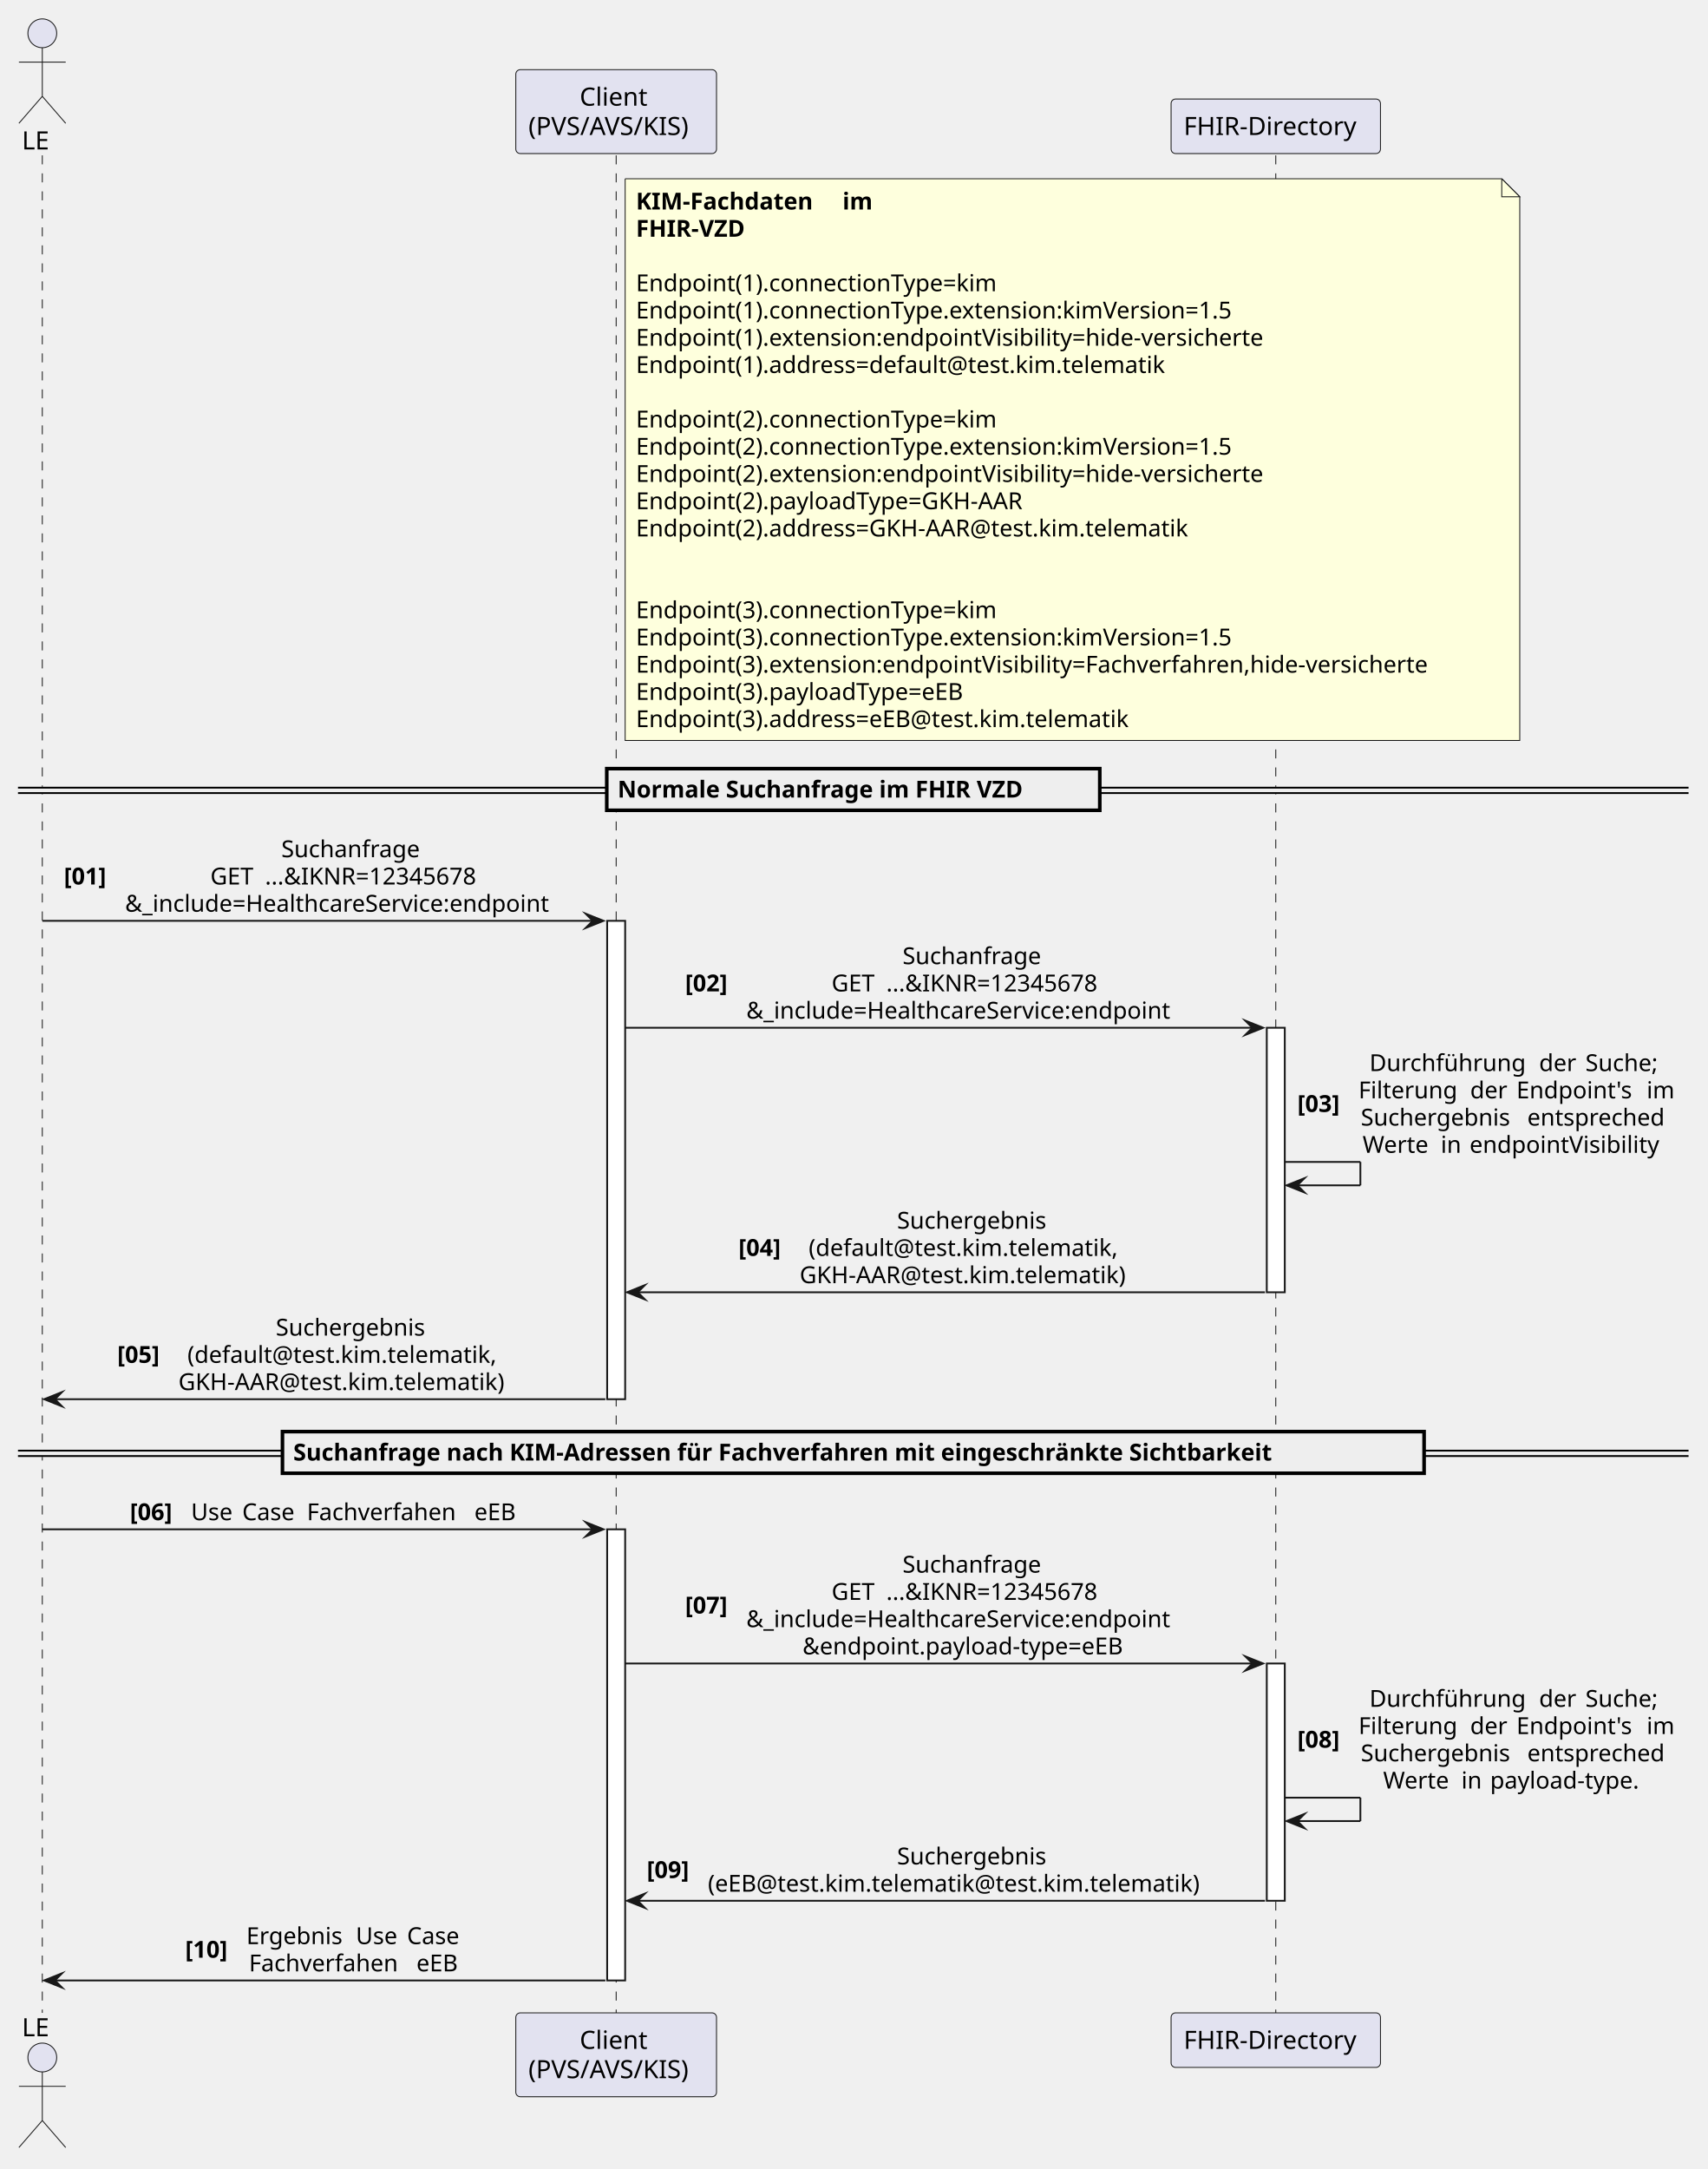
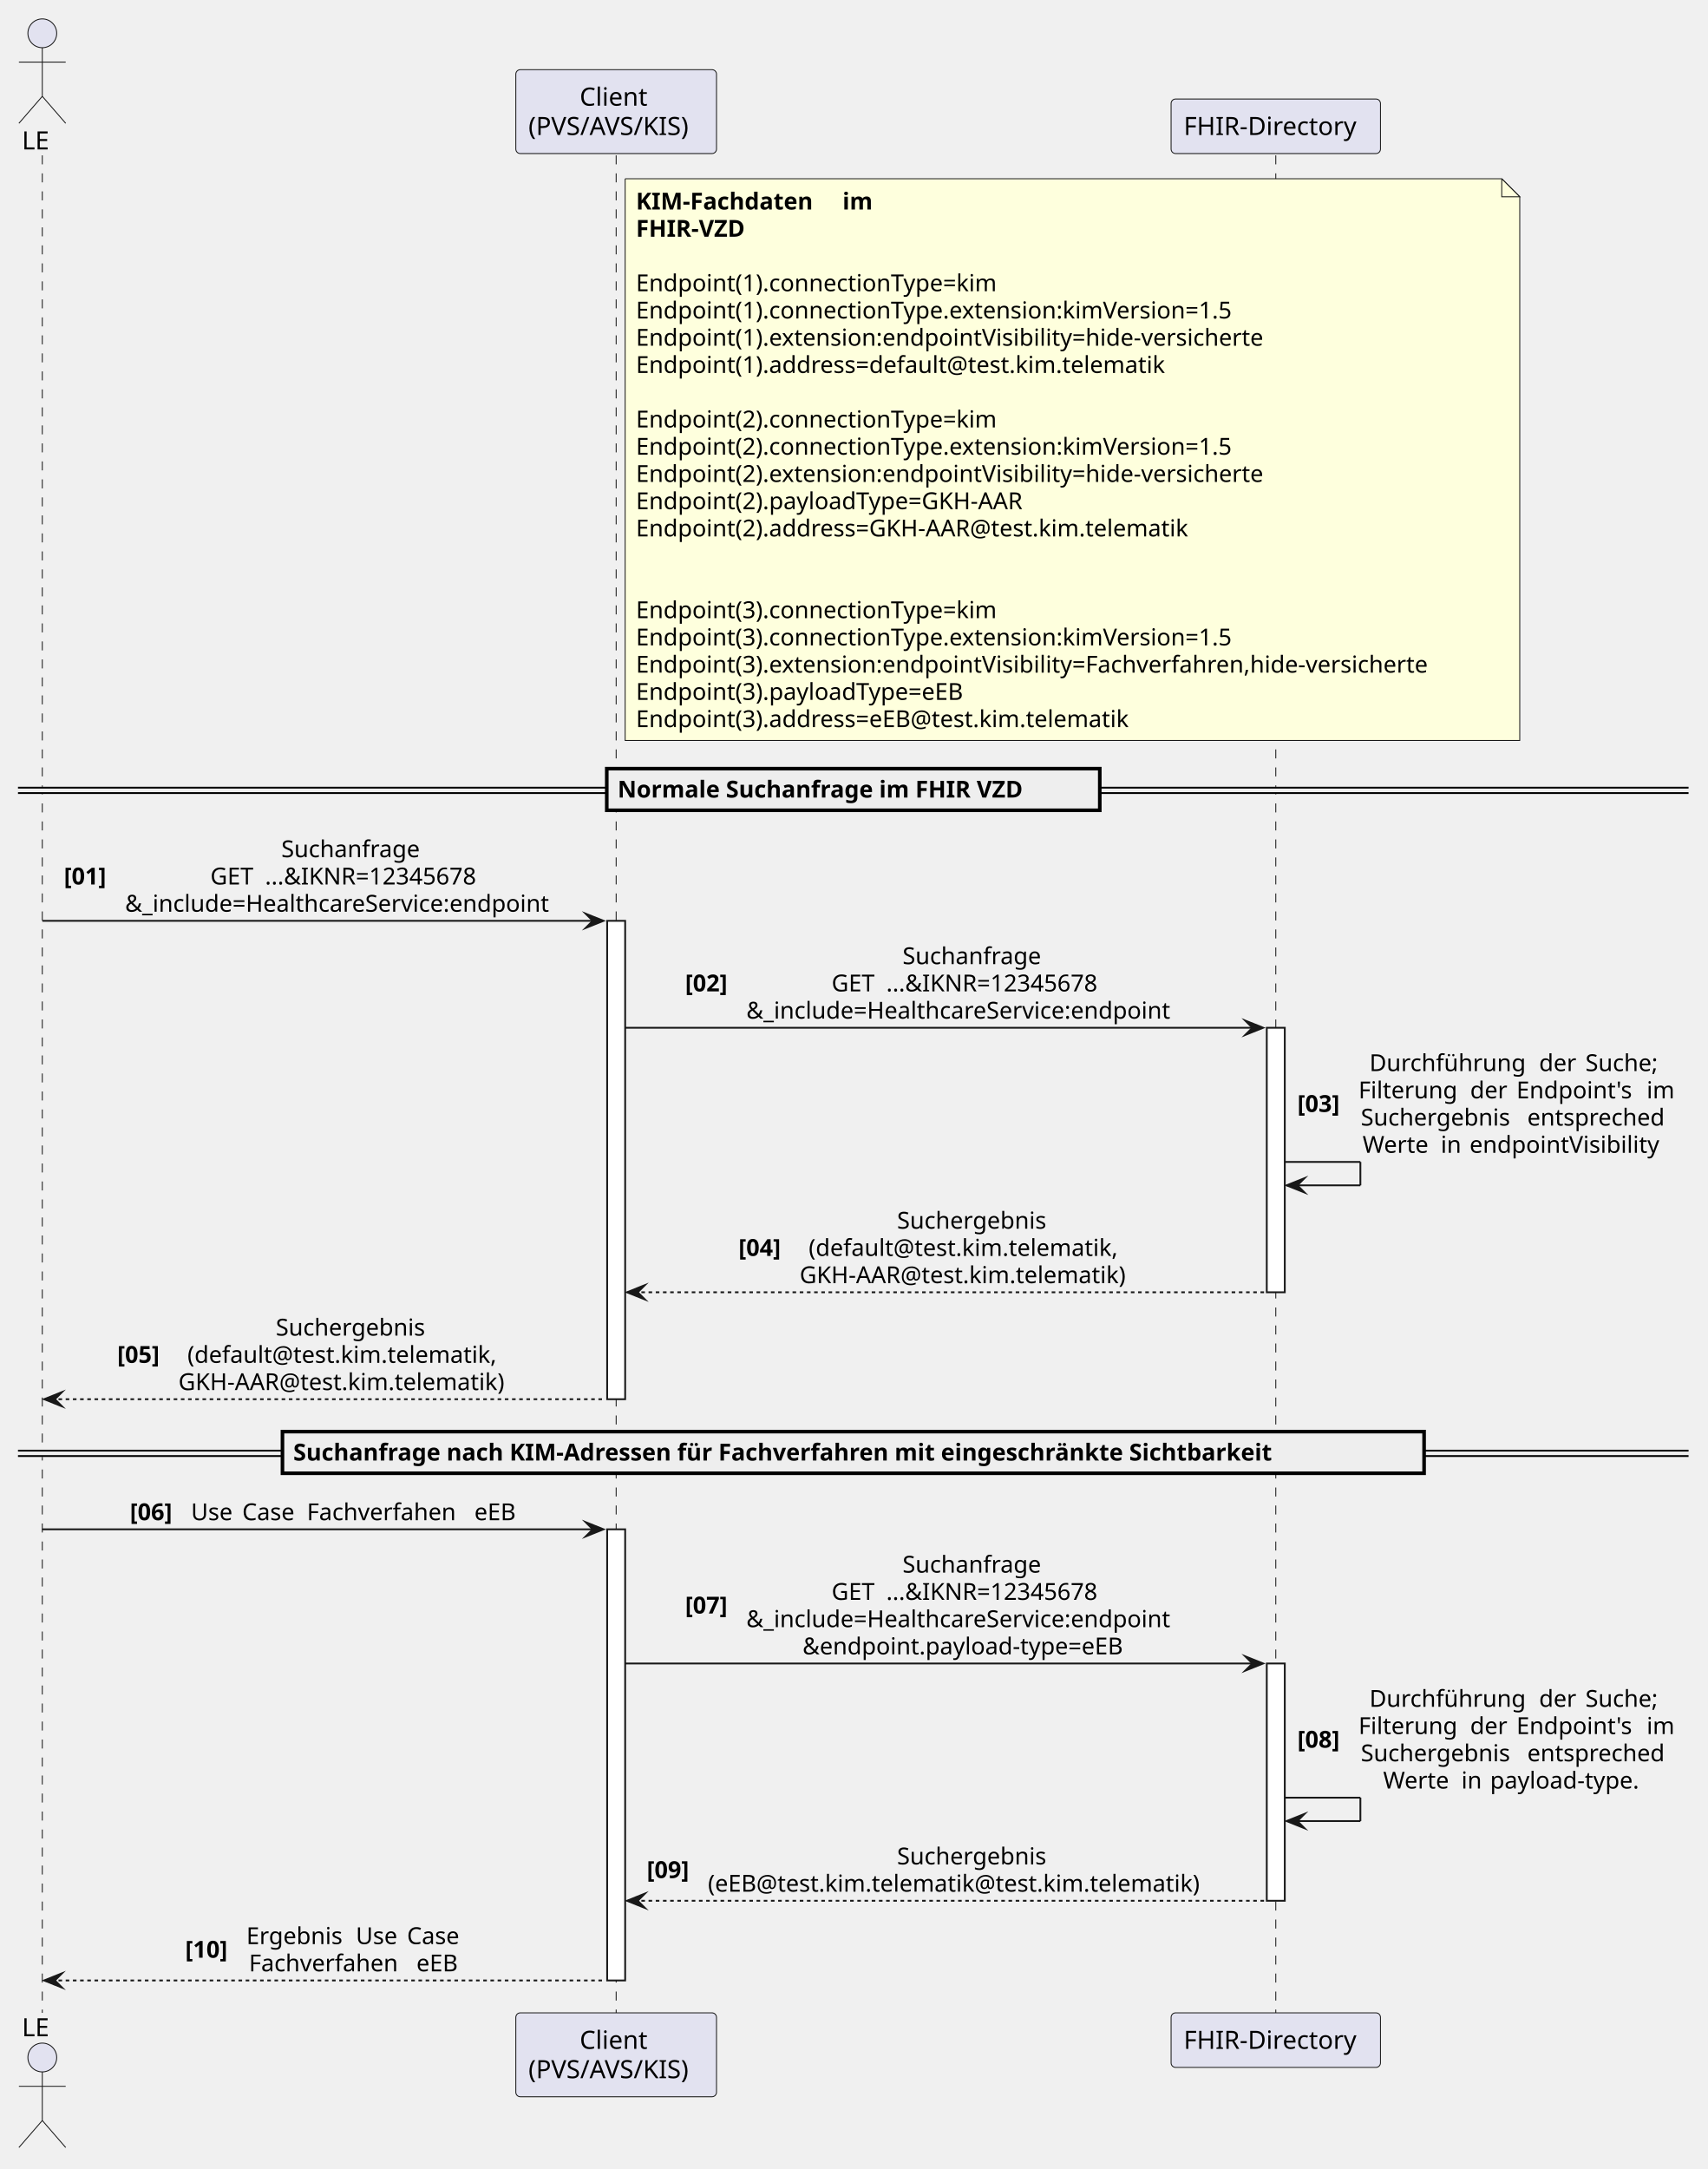
<svg xmlns="http://www.w3.org/2000/svg" version="1.1" data-diagram-type="SEQUENCE" style="width:988px;height:1255px;background:#FFFFFF;" width="988.542px" height="1255.208px" viewBox="0 0 988 1255" zoomAndPan="magnify" preserveAspectRatio="none" contentStyleType="text/css">
  <defs />
  <g font-family="sans-serif" lengthAdjust="spacing">
    <g>
      <rect x="20.833" y="89.893" width="8.333" height="1074.764" fill="#000" fill-opacity="0" />
      <line x1="24.479" y1="89.893" x2="24.479" y2="1164.657" style="stroke:#181818;stroke-width:0.521;stroke-dasharray:5.208,5.208;" />
    </g>
    <g>
      <rect x="352.933" y="89.893" width="8.333" height="1074.764" fill="#000" fill-opacity="0" />
      <line x1="356.579" y1="89.893" x2="356.579" y2="1164.657" style="stroke:#181818;stroke-width:0.521;stroke-dasharray:5.208,5.208;" />
    </g>
    <g>
      <rect x="351.371" y="532.796" width="10.417" height="276.799" fill="#FFF" style="stroke:#181818;stroke-width:1.042;" />
    </g>
    <g>
      <rect x="351.371" y="884.871" width="10.417" height="261.035" fill="#FFF" style="stroke:#181818;stroke-width:1.042;" />
    </g>
    <g>
      <rect x="734.662" y="89.893" width="8.333" height="1074.764" fill="#000" fill-opacity="0" />
      <line x1="738.308" y1="89.893" x2="738.308" y2="1164.657" style="stroke:#181818;stroke-width:0.521;stroke-dasharray:5.208,5.208;" />
    </g>
    <g>
      <rect x="733.099" y="594.67" width="10.417" height="153.052" fill="#FFF" style="stroke:#181818;stroke-width:1.042;" />
    </g>
    <g>
      <rect x="733.099" y="962.508" width="10.417" height="137.288" fill="#FFF" style="stroke:#181818;stroke-width:1.042;" />
    </g>
    <text x="12.685" y="86.453" fill="#000" font-size="14.583" textLength="17.339">LE</text>
    <ellipse cx="24.479" cy="19.271" rx="8.333" ry="8.333" fill="#E2E2F0" style="stroke:#181818;stroke-width:0.521;" />
    <path d="M24.479,27.604 L24.479,55.729 M10.938,35.938 L38.021,35.938 M24.479,55.729 L10.938,71.354 M24.479,55.729 L38.021,71.354" style="stroke:#181818;stroke-width:0.521;" fill="none" />
    <rect x="298.506" y="40.316" width="116.147" height="48.535" fill="#E2E2F0" style="stroke:#181818;stroke-width:0.521;" rx="2.604" ry="2.604" />
    <text x="335.47" y="61.144" fill="#000" font-size="14.583" textLength="42.219">Client</text>
    <text x="305.797" y="78.12" fill="#000" font-size="14.583" textLength="101.564">(PVS/AVS/KIS)</text>
    <rect x="677.724" y="57.292" width="121.167" height="31.559" fill="#E2E2F0" style="stroke:#181818;stroke-width:0.521;" rx="2.604" ry="2.604" />
    <text x="685.016" y="78.12" fill="#000" font-size="14.583" textLength="106.584">FHIR-Directory</text>
    <text x="12.685" y="1178.193" fill="#000" font-size="14.583" textLength="17.339">LE</text>
    <ellipse cx="24.479" cy="1190.487" rx="8.333" ry="8.333" fill="#E2E2F0" style="stroke:#181818;stroke-width:0.521;" />
    <path d="M24.479,1198.82 L24.479,1226.945 M10.938,1207.153 L38.021,1207.153 M24.479,1226.945 L10.938,1242.57 M24.479,1226.945 L38.021,1242.57" style="stroke:#181818;stroke-width:0.521;" fill="none" />
    <rect x="298.506" y="1164.657" width="116.147" height="48.535" fill="#E2E2F0" style="stroke:#181818;stroke-width:0.521;" rx="2.604" ry="2.604" />
    <text x="335.47" y="1185.485" fill="#000" font-size="14.583" textLength="42.219">Client</text>
    <text x="305.797" y="1202.461" fill="#000" font-size="14.583" textLength="101.564">(PVS/AVS/KIS)</text>
    <rect x="677.724" y="1164.657" width="121.167" height="31.559" fill="#E2E2F0" style="stroke:#181818;stroke-width:0.521;" rx="2.604" ry="2.604" />
    <text x="685.016" y="1185.485" fill="#000" font-size="14.583" textLength="106.584">FHIR-Directory</text>
    <path d="M361.787,103.434 L361.787,428.434 L879.496,428.434 L879.496,113.851 L869.079,103.434 L361.787,103.434" style="stroke:#181818;stroke-width:0.521;" fill="#FEFFDD" />
    <path d="M869.079,103.434 L869.079,113.851 L879.496,113.851 L869.079,103.434" style="stroke:#181818;stroke-width:0.521;" fill="#FEFFDD" />
    <text x="368.037" y="121.212" fill="#000" font-size="13.542" textLength="114.813" font-weight="700">KIM-Fachdaten</text>
    <text x="482.851" y="121.212" fill="#000" font-size="13.542" font-weight="700"> </text>
    <text x="487.565" y="121.212" fill="#000" font-size="13.542" textLength="18.752" font-weight="700">im</text>
    <text x="368.037" y="136.976" fill="#000" font-size="13.542" textLength="73.21" font-weight="700">FHIR-VZD</text>
    <text x="368.037" y="152.739" fill="#000" font-size="13.542"> </text>
    <text x="368.037" y="168.502" fill="#000" font-size="13.542" textLength="227.722">Endpoint(1).connectionType=kim</text>
    <text x="368.037" y="184.266" fill="#000" font-size="13.542" textLength="375.226">Endpoint(1).connectionType.extension:kimVersion=1.5</text>
    <text x="368.037" y="200.029" fill="#000" font-size="13.542" textLength="393.469">Endpoint(1).extension:endpointVisibility=hide-versicherte</text>
    <text x="368.037" y="215.792" fill="#000" font-size="13.542" textLength="333.338">Endpoint(1).address=default@test.kim.telematik</text>
    <text x="368.037" y="231.556" fill="#000" font-size="13.542"> </text>
    <text x="368.037" y="247.319" fill="#000" font-size="13.542" textLength="227.722">Endpoint(2).connectionType=kim</text>
    <text x="368.037" y="263.082" fill="#000" font-size="13.542" textLength="375.226">Endpoint(2).connectionType.extension:kimVersion=1.5</text>
    <text x="368.037" y="278.846" fill="#000" font-size="13.542" textLength="393.469">Endpoint(2).extension:endpointVisibility=hide-versicherte</text>
    <text x="368.037" y="294.609" fill="#000" font-size="13.542" textLength="244.543">Endpoint(2).payloadType=GKH-AAR</text>
    <text x="368.037" y="310.372" fill="#000" font-size="13.542" textLength="348.07">Endpoint(2).address=GKH-AAR@test.kim.telematik</text>
    <text x="368.037" y="326.136" fill="#000" font-size="13.542"> </text>
    <text x="368.037" y="341.899" fill="#000" font-size="13.542"> </text>
    <text x="368.037" y="357.662" fill="#000" font-size="13.542" textLength="227.722">Endpoint(3).connectionType=kim</text>
    <text x="368.037" y="373.426" fill="#000" font-size="13.542" textLength="375.226">Endpoint(3).connectionType.extension:kimVersion=1.5</text>
    <text x="368.037" y="389.189" fill="#000" font-size="13.542" textLength="495.93">Endpoint(3).extension:endpointVisibility=Fachverfahren,hide-versicherte</text>
    <text x="368.037" y="404.952" fill="#000" font-size="13.542" textLength="208.342">Endpoint(3).payloadType=eEB</text>
    <text x="368.037" y="420.716" fill="#000" font-size="13.542" textLength="311.868">Endpoint(3).address=eEB@test.kim.telematik</text>
    <rect x="10.417" y="455.75" width="966.764" height="3.125" fill="#EEE" style="stroke:#EEE;stroke-width:1.042;" />
    <line x1="10.417" y1="455.75" x2="977.18" y2="455.75" style="stroke:#000;stroke-width:1.042;" />
    <line x1="10.417" y1="458.875" x2="977.18" y2="458.875" style="stroke:#000;stroke-width:1.042;" />
    <rect x="351.143" y="444.743" width="285.311" height="24.097" fill="#EEE" style="stroke:#000;stroke-width:2.083;" />
    <text x="357.393" y="461.479" fill="#000" font-size="13.542" textLength="266.013" font-weight="700">Normale Suchanfrage im FHIR VZD</text>
    <polygon points="338.871,528.63,349.287,532.796,338.871,536.963,343.037,532.796" fill="#181818" style="stroke:#181818;stroke-width:1.042;stroke-linejoin:miter;stroke-miterlimit:10;" />
    <line x1="24.479" y1="532.796" x2="345.121" y2="532.796" style="stroke:#181818;stroke-width:1.042;" />
    <text x="36.979" y="511.756" fill="#000" font-size="13.542" textLength="31.223" font-weight="700">[01]</text>
    <text x="162.796" y="495.993" fill="#000" font-size="13.542" textLength="85.647">Suchanfrage</text>
    <text x="121.728" y="511.756" fill="#000" font-size="13.542" textLength="27.321">GET</text>
    <text x="149.049" y="511.756" fill="#000" font-size="13.542"> </text>
    <text x="153.354" y="511.756" fill="#000" font-size="13.542" textLength="136.157">...&amp;IKNR=12345678</text>
    <text x="72.368" y="527.519" fill="#000" font-size="13.542" textLength="266.502">&amp;_include=HealthcareService:endpoint</text>
    <polygon points="720.599,590.503,731.016,594.67,720.599,598.836,724.766,594.67" fill="#181818" style="stroke:#181818;stroke-width:1.042;stroke-linejoin:miter;stroke-miterlimit:10;" />
    <line x1="361.787" y1="594.67" x2="726.849" y2="594.67" style="stroke:#181818;stroke-width:1.042;" />
    <text x="396.498" y="573.629" fill="#000" font-size="13.542" textLength="31.223" font-weight="700">[02]</text>
    <text x="522.314" y="557.866" fill="#000" font-size="13.542" textLength="85.647">Suchanfrage</text>
    <text x="481.246" y="573.629" fill="#000" font-size="13.542" textLength="27.321">GET</text>
    <text x="508.568" y="573.629" fill="#000" font-size="13.542"> </text>
    <text x="512.872" y="573.629" fill="#000" font-size="13.542" textLength="136.157">...&amp;IKNR=12345678</text>
    <text x="431.887" y="589.393" fill="#000" font-size="13.542" textLength="266.502">&amp;_include=HealthcareService:endpoint</text>
    <line x1="743.516" y1="672.306" x2="787.266" y2="672.306" style="stroke:#181818;stroke-width:1.042;" />
    <line x1="787.266" y1="672.306" x2="787.266" y2="685.848" style="stroke:#181818;stroke-width:1.042;" />
    <line x1="744.558" y1="685.848" x2="787.266" y2="685.848" style="stroke:#181818;stroke-width:1.042;" />
    <polygon points="754.974,681.681,744.558,685.848,754.974,690.015,750.808,685.848" fill="#181818" style="stroke:#181818;stroke-width:1.042;stroke-linejoin:miter;stroke-miterlimit:10;" />
    <text x="750.808" y="643.384" fill="#000" font-size="13.542" textLength="31.223" font-weight="700">[03]</text>
    <text x="792.508" y="619.739" fill="#000" font-size="13.542" textLength="93.866">Durchführung</text>
    <text x="886.374" y="619.739" fill="#000" font-size="13.542"> </text>
    <text x="890.679" y="619.739" fill="#000" font-size="13.542" textLength="22.495">der</text>
    <text x="913.173" y="619.739" fill="#000" font-size="13.542"> </text>
    <text x="917.478" y="619.739" fill="#000" font-size="13.542" textLength="46.1">Suche;</text>
    <text x="786.197" y="635.503" fill="#000" font-size="13.542" textLength="60.283">Filterung</text>
    <text x="846.48" y="635.503" fill="#000" font-size="13.542"> </text>
    <text x="850.784" y="635.503" fill="#000" font-size="13.542" textLength="22.495">der</text>
    <text x="873.279" y="635.503" fill="#000" font-size="13.542"> </text>
    <text x="877.583" y="635.503" fill="#000" font-size="13.542" textLength="71.047">Endpoint's</text>
    <text x="948.631" y="635.503" fill="#000" font-size="13.542"> </text>
    <text x="952.935" y="635.503" fill="#000" font-size="13.542" textLength="16.954">im</text>
    <text x="787.513" y="651.266" fill="#000" font-size="13.542" textLength="92.028">Suchergebnis</text>
    <text x="879.541" y="651.266" fill="#000" font-size="13.542"> </text>
    <text x="883.845" y="651.266" fill="#000" font-size="13.542" textLength="84.728">entspreched</text>
    <text x="788.554" y="667.029" fill="#000" font-size="13.542" textLength="40.929">Werte</text>
    <text x="829.483" y="667.029" fill="#000" font-size="13.542"> </text>
    <text x="833.788" y="667.029" fill="#000" font-size="13.542" textLength="12.345">in</text>
    <text x="846.133" y="667.029" fill="#000" font-size="13.542"> </text>
    <text x="850.437" y="667.029" fill="#000" font-size="13.542" textLength="117.094">endpointVisibility</text>
    <polygon points="373.246,743.555,362.829,747.721,373.246,751.888,369.079,747.721" fill="#181818" style="stroke:#181818;stroke-width:1.042;stroke-linejoin:miter;stroke-miterlimit:10;" />
-     <line x1="366.996" y1="747.721" x2="732.058" y2="747.721" style="stroke:#181818;stroke-width:1.042;" />
+     <line x1="366.996" y1="747.721" x2="732.058" y2="747.721" style="stroke:#181818;stroke-width:1.042;stroke-dasharray:2.083,2.083;" />
    <text x="427.373" y="726.681" fill="#000" font-size="13.542" textLength="31.223" font-weight="700">[04]</text>
    <text x="519.124" y="710.918" fill="#000" font-size="13.542" textLength="92.028">Suchergebnis</text>
    <text x="467.976" y="726.681" fill="#000" font-size="13.542" textLength="194.324">(default@test.kim.telematik,</text>
    <text x="462.762" y="742.444" fill="#000" font-size="13.542" textLength="204.752">GKH-AAR@test.kim.telematik)</text>
    <polygon points="35.938,805.428,25.521,809.595,35.938,813.761,31.771,809.595" fill="#181818" style="stroke:#181818;stroke-width:1.042;stroke-linejoin:miter;stroke-miterlimit:10;" />
-     <line x1="29.688" y1="809.595" x2="350.329" y2="809.595" style="stroke:#181818;stroke-width:1.042;" />
+     <line x1="29.688" y1="809.595" x2="350.329" y2="809.595" style="stroke:#181818;stroke-width:1.042;stroke-dasharray:2.083,2.083;" />
    <text x="67.855" y="788.554" fill="#000" font-size="13.542" textLength="31.223" font-weight="700">[05]</text>
    <text x="159.606" y="772.791" fill="#000" font-size="13.542" textLength="92.028">Suchergebnis</text>
    <text x="108.457" y="788.554" fill="#000" font-size="13.542" textLength="194.324">(default@test.kim.telematik,</text>
    <text x="103.244" y="804.318" fill="#000" font-size="13.542" textLength="204.752">GKH-AAR@test.kim.telematik)</text>
    <rect x="10.417" y="839.351" width="966.764" height="3.125" fill="#EEE" style="stroke:#EEE;stroke-width:1.042;" />
    <line x1="10.417" y1="839.351" x2="977.18" y2="839.351" style="stroke:#000;stroke-width:1.042;" />
    <line x1="10.417" y1="842.476" x2="977.18" y2="842.476" style="stroke:#000;stroke-width:1.042;" />
    <rect x="163.461" y="828.345" width="660.676" height="24.097" fill="#EEE" style="stroke:#000;stroke-width:2.083;" />
    <text x="169.711" y="845.081" fill="#000" font-size="13.542" textLength="641.378" font-weight="700">Suchanfrage nach KIM-Adressen für Fachverfahren mit eingeschränkte Sichtbarkeit</text>
    <polygon points="338.871,880.705,349.287,884.871,338.871,889.038,343.037,884.871" fill="#181818" style="stroke:#181818;stroke-width:1.042;stroke-linejoin:miter;stroke-miterlimit:10;" />
    <line x1="24.479" y1="884.871" x2="345.121" y2="884.871" style="stroke:#181818;stroke-width:1.042;" />
    <text x="75.171" y="879.594" fill="#000" font-size="13.542" textLength="31.223" font-weight="700">[06]</text>
    <text x="110.56" y="879.594" fill="#000" font-size="13.542" textLength="25.298">Use</text>
    <text x="135.858" y="879.594" fill="#000" font-size="13.542"> </text>
    <text x="140.163" y="879.594" fill="#000" font-size="13.542" textLength="33.14">Case</text>
    <text x="173.303" y="879.594" fill="#000" font-size="13.542"> </text>
    <text x="177.607" y="879.594" fill="#000" font-size="13.542" textLength="92.59">Fachverfahen</text>
    <text x="270.197" y="879.594" fill="#000" font-size="13.542"> </text>
    <text x="274.502" y="879.594" fill="#000" font-size="13.542" textLength="26.177">eEB</text>
    <polygon points="720.599,958.341,731.016,962.508,720.599,966.675,724.766,962.508" fill="#181818" style="stroke:#181818;stroke-width:1.042;stroke-linejoin:miter;stroke-miterlimit:10;" />
    <line x1="361.787" y1="962.508" x2="726.849" y2="962.508" style="stroke:#181818;stroke-width:1.042;" />
    <text x="396.498" y="933.586" fill="#000" font-size="13.542" textLength="31.223" font-weight="700">[07]</text>
    <text x="522.314" y="909.941" fill="#000" font-size="13.542" textLength="85.647">Suchanfrage</text>
    <text x="481.246" y="925.704" fill="#000" font-size="13.542" textLength="27.321">GET</text>
    <text x="508.568" y="925.704" fill="#000" font-size="13.542"> </text>
    <text x="512.872" y="925.704" fill="#000" font-size="13.542" textLength="136.157">...&amp;IKNR=12345678</text>
    <text x="431.887" y="941.468" fill="#000" font-size="13.542" textLength="266.502">&amp;_include=HealthcareService:endpoint</text>
    <text x="464.428" y="957.231" fill="#000" font-size="13.542" textLength="201.419">&amp;endpoint.payload-type=eEB</text>
    <line x1="743.516" y1="1040.145" x2="787.266" y2="1040.145" style="stroke:#181818;stroke-width:1.042;" />
    <line x1="787.266" y1="1040.145" x2="787.266" y2="1053.687" style="stroke:#181818;stroke-width:1.042;" />
    <line x1="744.558" y1="1053.687" x2="787.266" y2="1053.687" style="stroke:#181818;stroke-width:1.042;" />
    <polygon points="754.974,1049.52,744.558,1053.687,754.974,1057.853,750.808,1053.687" fill="#181818" style="stroke:#181818;stroke-width:1.042;stroke-linejoin:miter;stroke-miterlimit:10;" />
    <text x="750.808" y="1011.223" fill="#000" font-size="13.542" textLength="31.223" font-weight="700">[08]</text>
    <text x="792.508" y="987.578" fill="#000" font-size="13.542" textLength="93.866">Durchführung</text>
    <text x="886.374" y="987.578" fill="#000" font-size="13.542"> </text>
    <text x="890.679" y="987.578" fill="#000" font-size="13.542" textLength="22.495">der</text>
    <text x="913.173" y="987.578" fill="#000" font-size="13.542"> </text>
    <text x="917.478" y="987.578" fill="#000" font-size="13.542" textLength="46.1">Suche;</text>
    <text x="786.197" y="1003.341" fill="#000" font-size="13.542" textLength="60.283">Filterung</text>
    <text x="846.48" y="1003.341" fill="#000" font-size="13.542"> </text>
    <text x="850.784" y="1003.341" fill="#000" font-size="13.542" textLength="22.495">der</text>
    <text x="873.279" y="1003.341" fill="#000" font-size="13.542"> </text>
    <text x="877.583" y="1003.341" fill="#000" font-size="13.542" textLength="71.047">Endpoint's</text>
    <text x="948.631" y="1003.341" fill="#000" font-size="13.542"> </text>
    <text x="952.935" y="1003.341" fill="#000" font-size="13.542" textLength="16.954">im</text>
    <text x="787.513" y="1019.105" fill="#000" font-size="13.542" textLength="92.028">Suchergebnis</text>
    <text x="879.541" y="1019.105" fill="#000" font-size="13.542"> </text>
    <text x="883.845" y="1019.105" fill="#000" font-size="13.542" textLength="84.728">entspreched</text>
    <text x="800.456" y="1034.868" fill="#000" font-size="13.542" textLength="40.929">Werte</text>
    <text x="841.385" y="1034.868" fill="#000" font-size="13.542"> </text>
    <text x="845.69" y="1034.868" fill="#000" font-size="13.542" textLength="12.345">in</text>
    <text x="858.035" y="1034.868" fill="#000" font-size="13.542"> </text>
    <text x="862.339" y="1034.868" fill="#000" font-size="13.542" textLength="93.291">payload-type.</text>
    <polygon points="373.246,1095.63,362.829,1099.797,373.246,1103.963,369.079,1099.797" fill="#181818" style="stroke:#181818;stroke-width:1.042;stroke-linejoin:miter;stroke-miterlimit:10;" />
-     <line x1="366.996" y1="1099.797" x2="732.058" y2="1099.797" style="stroke:#181818;stroke-width:1.042;" />
+     <line x1="366.996" y1="1099.797" x2="732.058" y2="1099.797" style="stroke:#181818;stroke-width:1.042;stroke-dasharray:2.083,2.083;" />
    <text x="374.287" y="1086.638" fill="#000" font-size="13.542" textLength="31.223" font-weight="700">[09]</text>
    <text x="519.124" y="1078.756" fill="#000" font-size="13.542" textLength="92.028">Suchergebnis</text>
    <text x="409.677" y="1094.52" fill="#000" font-size="13.542" textLength="310.923">(eEB@test.kim.telematik@test.kim.telematik)</text>
    <polygon points="35.938,1141.74,25.521,1145.907,35.938,1150.073,31.771,1145.907" fill="#181818" style="stroke:#181818;stroke-width:1.042;stroke-linejoin:miter;stroke-miterlimit:10;" />
-     <line x1="29.688" y1="1145.907" x2="350.329" y2="1145.907" style="stroke:#181818;stroke-width:1.042;" />
+     <line x1="29.688" y1="1145.907" x2="350.329" y2="1145.907" style="stroke:#181818;stroke-width:1.042;stroke-dasharray:2.083,2.083;" />
    <text x="107.184" y="1132.748" fill="#000" font-size="13.542" textLength="31.223" font-weight="700">[10]</text>
    <text x="142.573" y="1124.866" fill="#000" font-size="13.542" textLength="59.046">Ergebnis</text>
    <text x="201.619" y="1124.866" fill="#000" font-size="13.542"> </text>
    <text x="205.924" y="1124.866" fill="#000" font-size="13.542" textLength="25.298">Use</text>
    <text x="231.222" y="1124.866" fill="#000" font-size="13.542"> </text>
    <text x="235.526" y="1124.866" fill="#000" font-size="13.542" textLength="33.14">Case</text>
    <text x="144.084" y="1140.63" fill="#000" font-size="13.542" textLength="92.59">Fachverfahen</text>
    <text x="236.673" y="1140.63" fill="#000" font-size="13.542"> </text>
    <text x="240.978" y="1140.63" fill="#000" font-size="13.542" textLength="26.177">eEB</text>
  </g>
</svg>
